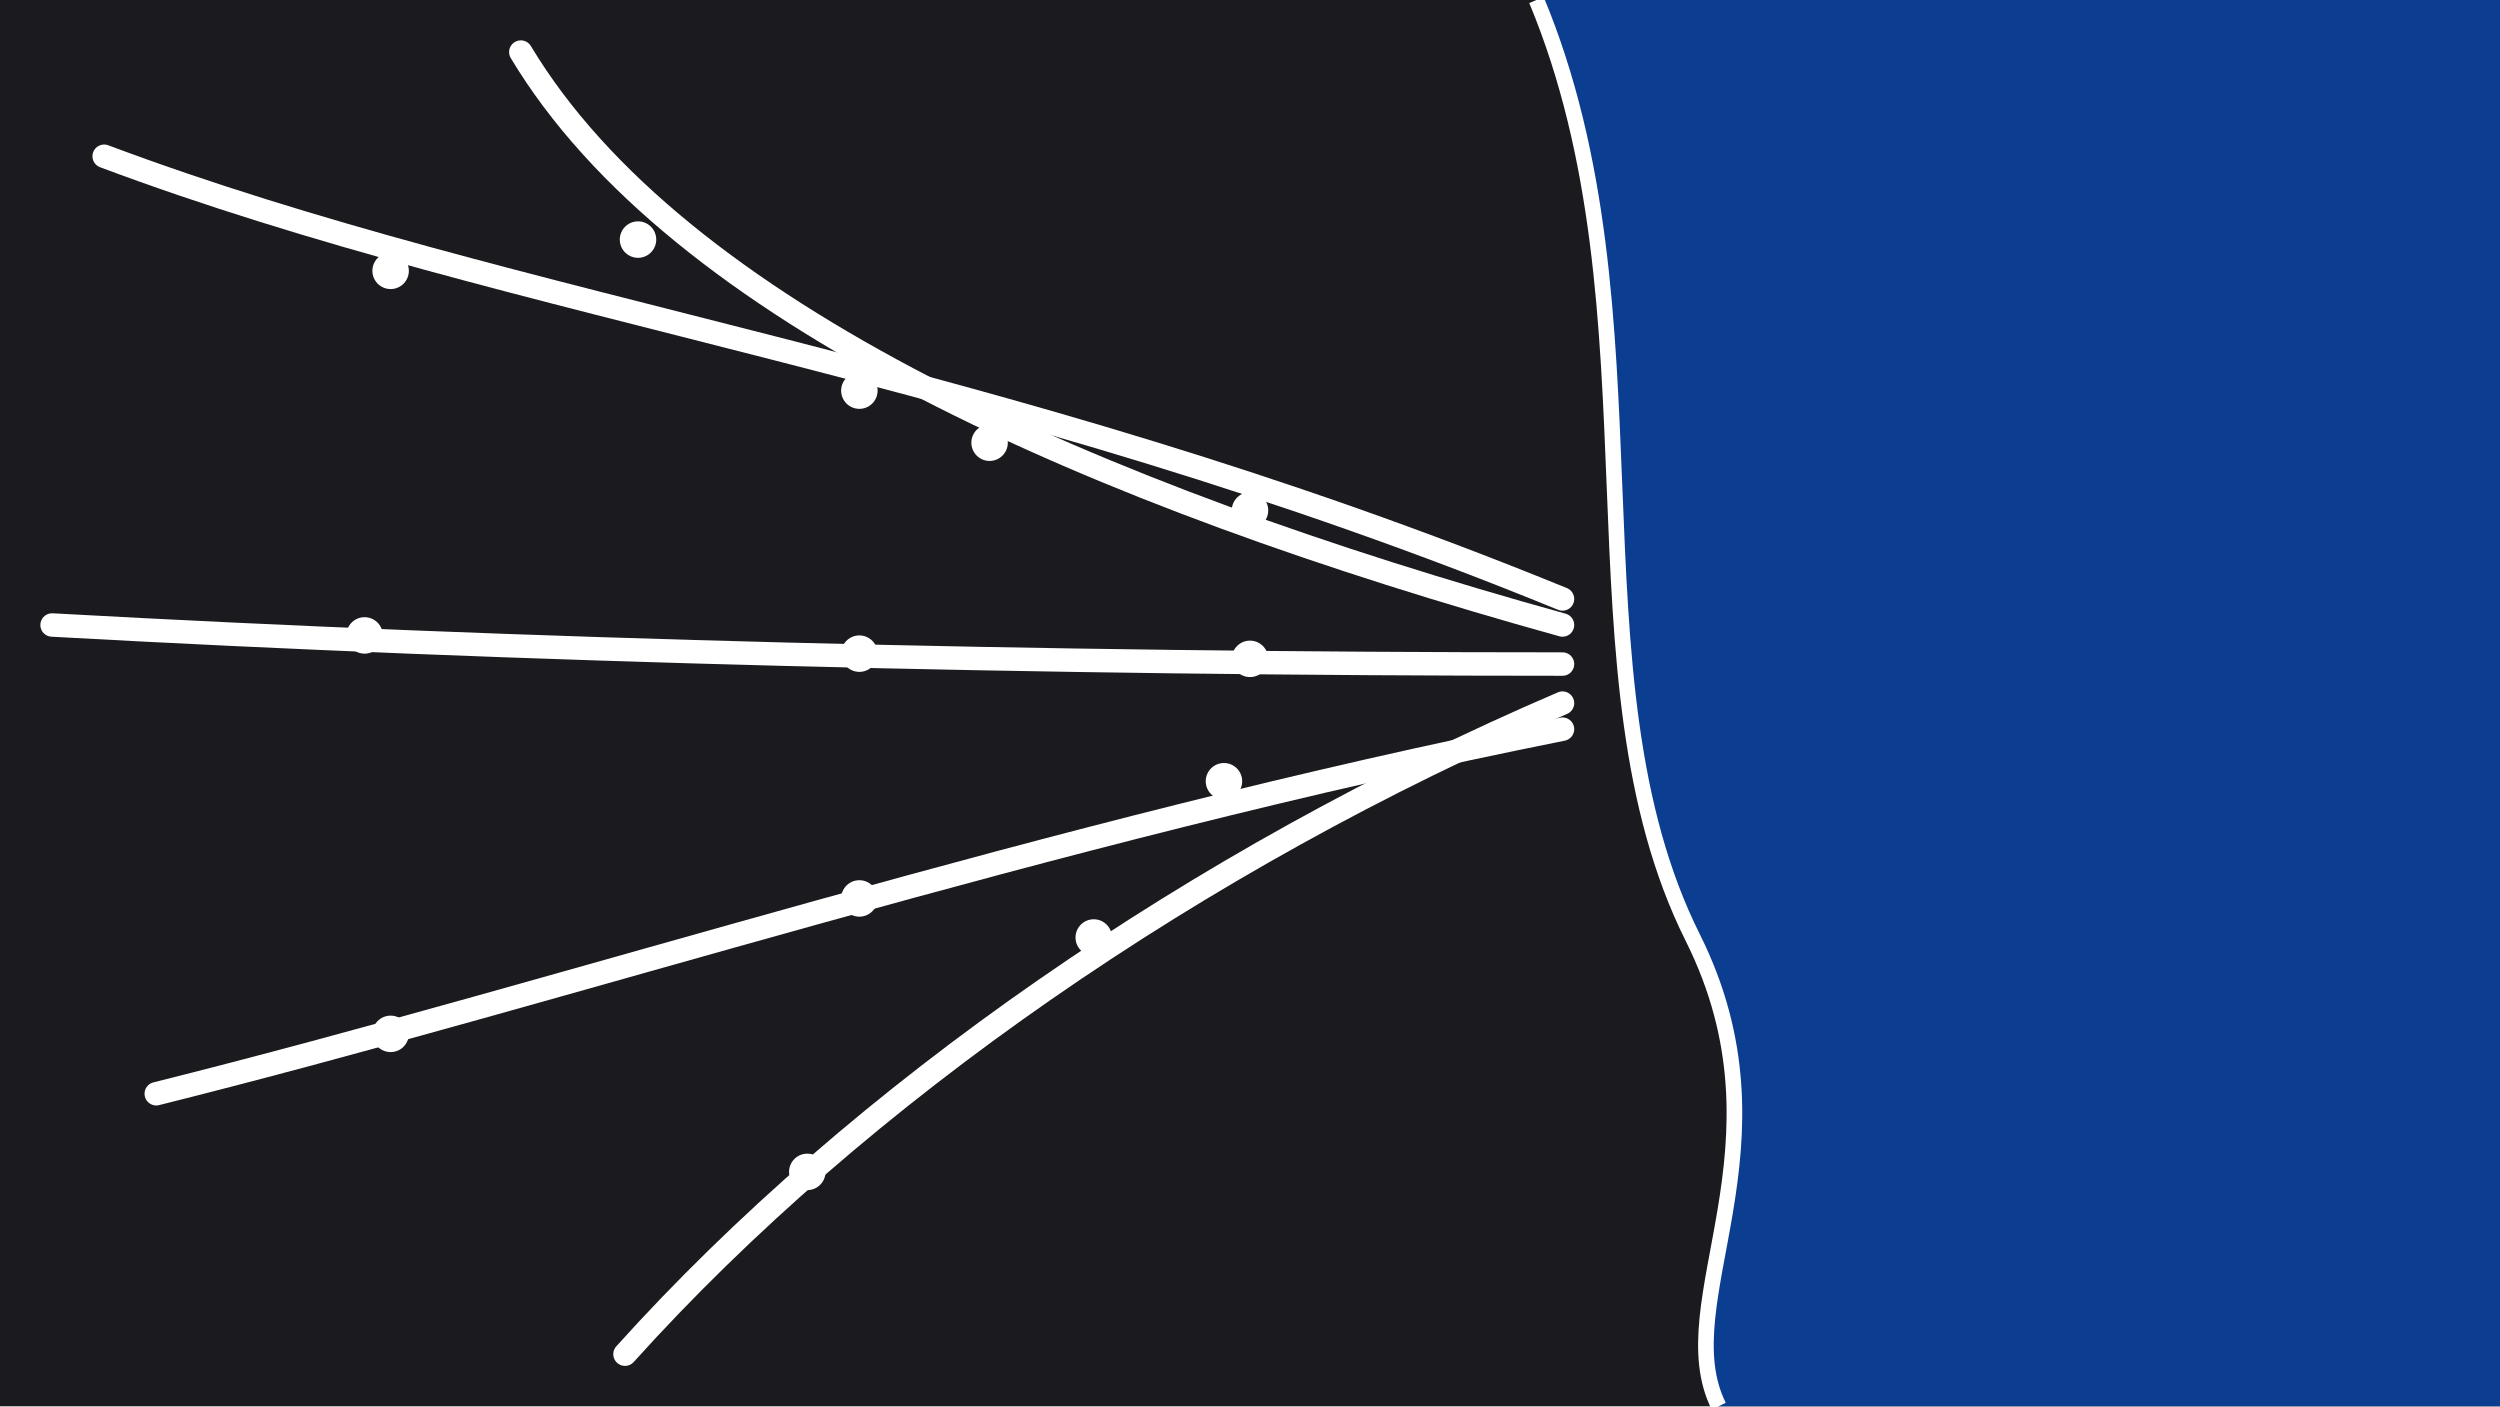
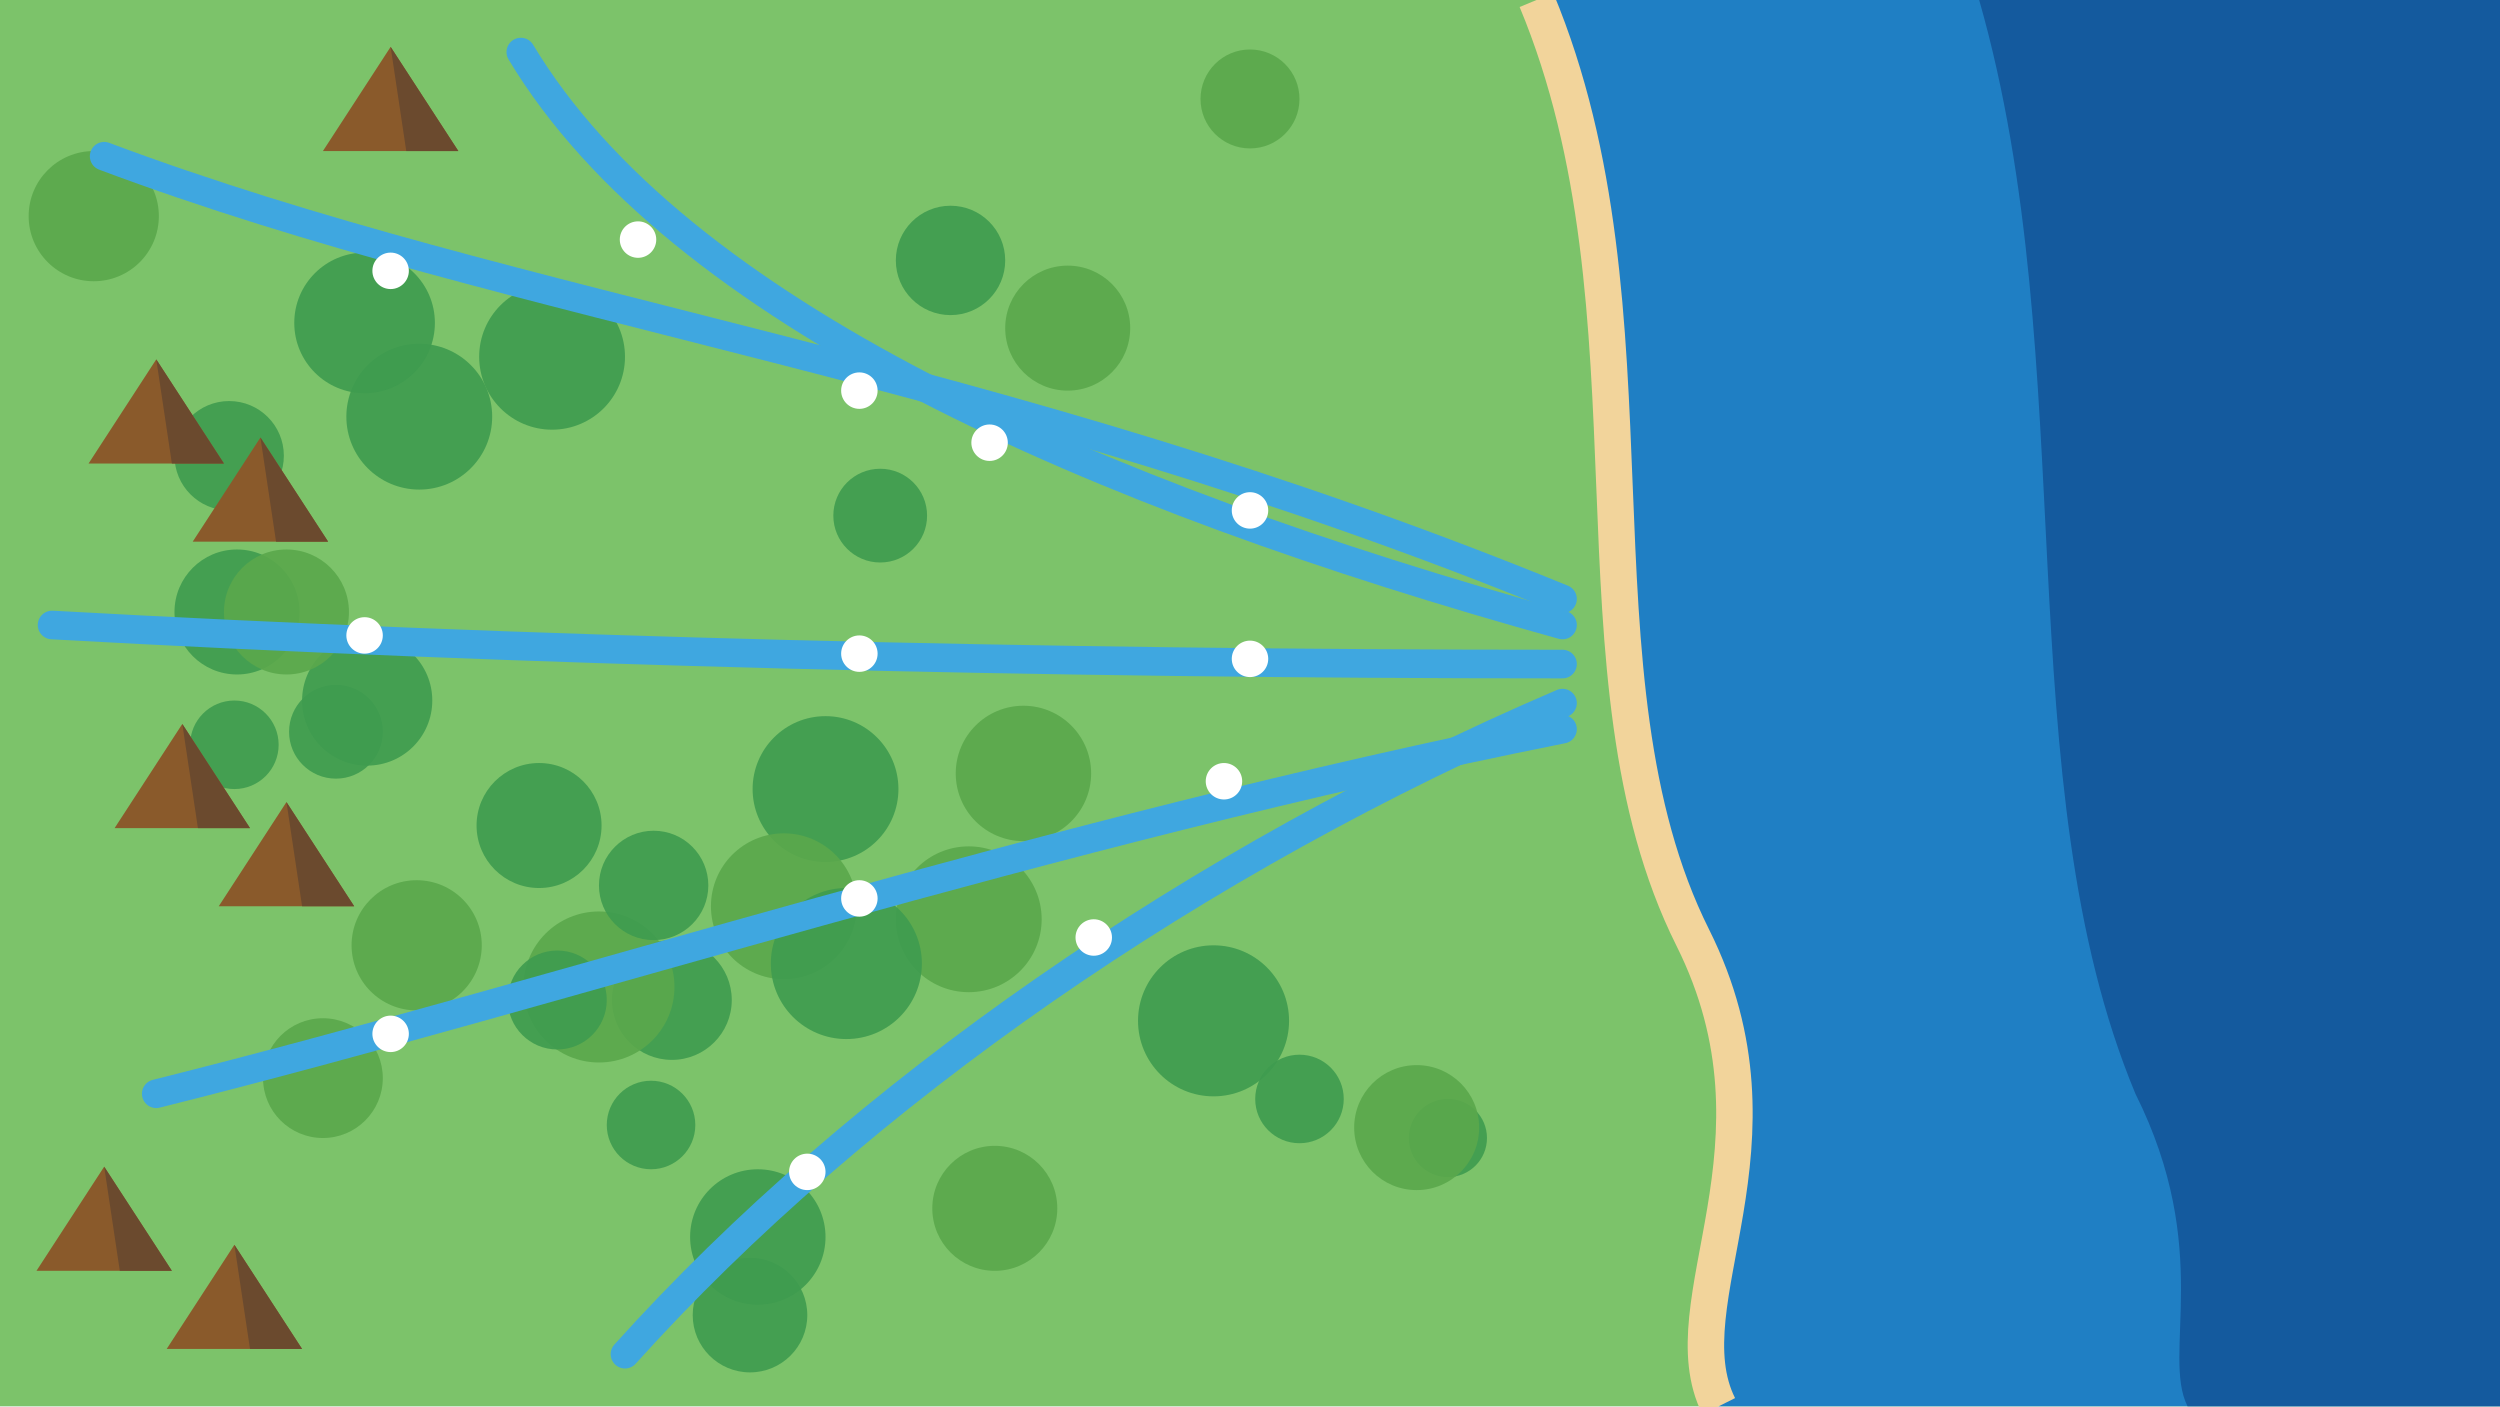
<svg xmlns="http://www.w3.org/2000/svg" viewBox="0 0 960 540">
  <g id="land">
-     <rect width="960" height="540" fill="#1B1B1F" />
+     <rect width="960" height="540" fill="#7CC36A" />
+     <circle cx="160" cy="363" r="25" fill="#5AA84C" fill-opacity="0.9" />
+     <circle cx="372" cy="353" r="28" fill="#5AA84C" fill-opacity="0.9" />
+     <circle cx="90" cy="286" r="17" fill="#3E9B4F" fill-opacity="0.9" />
+     <circle cx="36" cy="83" r="25" fill="#5AA84C" fill-opacity="0.9" />
+     <circle cx="556" cy="437" r="15" fill="#3E9B4F" fill-opacity="0.9" />
+     <circle cx="466" cy="392" r="29" fill="#3E9B4F" fill-opacity="0.9" />
+     <circle cx="212" cy="137" r="28" fill="#3E9B4F" fill-opacity="0.9" />
+     <circle cx="382" cy="464" r="24" fill="#5AA84C" fill-opacity="0.9" />
+     <circle cx="207" cy="317" r="24" fill="#3E9B4F" fill-opacity="0.9" />
+     <circle cx="393" cy="297" r="26" fill="#5AA84C" fill-opacity="0.9" />
+     <circle cx="258" cy="384" r="23" fill="#3E9B4F" fill-opacity="0.9" />
+     <circle cx="129" cy="281" r="18" fill="#3E9B4F" fill-opacity="0.9" />
+     <circle cx="161" cy="160" r="28" fill="#3E9B4F" fill-opacity="0.9" />
+     <circle cx="317" cy="303" r="28" fill="#3E9B4F" fill-opacity="0.9" />
+     <circle cx="91" cy="235" r="24" fill="#3E9B4F" fill-opacity="0.9" />
+     <circle cx="230" cy="379" r="29" fill="#5AA84C" fill-opacity="0.9" />
+     <circle cx="141" cy="269" r="25" fill="#3E9B4F" fill-opacity="0.9" />
+     <circle cx="365" cy="100" r="21" fill="#3E9B4F" fill-opacity="0.9" />
+     <circle cx="499" cy="422" r="17" fill="#3E9B4F" fill-opacity="0.9" />
+     <circle cx="301" cy="348" r="28" fill="#5AA84C" fill-opacity="0.9" />
+     <circle cx="410" cy="126" r="24" fill="#5AA84C" fill-opacity="0.9" />
+     <circle cx="214" cy="384" r="19" fill="#3E9B4F" fill-opacity="0.9" />
+     <circle cx="124" cy="414" r="23" fill="#5AA84C" fill-opacity="0.9" />
+     <circle cx="110" cy="235" r="24" fill="#5AA84C" fill-opacity="0.9" />
+     <circle cx="544" cy="433" r="24" fill="#5AA84C" fill-opacity="0.9" />
+     <circle cx="88" cy="175" r="21" fill="#3E9B4F" fill-opacity="0.9" />
+     <circle cx="325" cy="370" r="29" fill="#3E9B4F" fill-opacity="0.9" />
+     <circle cx="480" cy="38" r="19" fill="#5AA84C" fill-opacity="0.9" />
+     <circle cx="288" cy="505" r="22" fill="#3E9B4F" fill-opacity="0.9" />
+     <circle cx="140" cy="124" r="27" fill="#3E9B4F" fill-opacity="0.9" />
+     <circle cx="291" cy="475" r="26" fill="#3E9B4F" fill-opacity="0.9" />
+     <circle cx="250" cy="432" r="17" fill="#3E9B4F" fill-opacity="0.9" />
+     <circle cx="338" cy="198" r="18" fill="#3E9B4F" fill-opacity="0.9" />
+     <circle cx="251" cy="340" r="21" fill="#3E9B4F" fill-opacity="0.9" />
+     <path d="M34 178 L60 138 L86 178Z" fill="#8A5A2B" />
+     <path d="M60 138 L86 178 L66 178Z" fill="#6B4A2E" />
+     <path d="M74 208 L100 168 L126 208Z" fill="#8A5A2B" />
+     <path d="M100 168 L126 208 L106 208Z" fill="#6B4A2E" />
+     <path d="M44 318 L70 278 L96 318Z" fill="#8A5A2B" />
+     <path d="M70 278 L96 318 L76 318Z" fill="#6B4A2E" />
+     <path d="M84 348 L110 308 L136 348Z" fill="#8A5A2B" />
+     <path d="M110 308 L136 348 L116 348Z" fill="#6B4A2E" />
+     <path d="M14 488 L40 448 L66 488Z" fill="#8A5A2B" />
+     <path d="M40 448 L66 488 L46 488Z" fill="#6B4A2E" />
+     <path d="M64 518 L90 478 L116 518Z" fill="#8A5A2B" />
+     <path d="M90 478 L116 518 L96 518Z" fill="#6B4A2E" />
+     <path d="M124 58 L150 18 L176 58Z" fill="#8A5A2B" />
+     <path d="M150 18 L176 58 L156 58Z" fill="#6B4A2E" />
  </g>
  <g id="sea">
-     <path d="M590 0 C640 120 600 260 650 360 C690 440 640 500 660 540 L960 540 L960 0Z" fill="#0B3D91" />
-     <path d="M590 0 C640 120 600 260 650 360 C690 440 640 500 660 540" stroke="#FFFFFF" stroke-width="6" fill="none" />
+     <path d="M590 0 C640 120 600 260 650 360 C690 440 640 500 660 540 L960 540 L960 0Z" fill="#1F7FC4" />
+     <path d="M760 0 C800 140 770 300 820 420 C850 480 830 520 840 540 L960 540 L960 0Z" fill="#145A9E" />
+     <path d="M590 0 C640 120 600 260 650 360 C690 440 640 500 660 540" stroke="#F2D49B" stroke-width="14" fill="none" />
  </g>
  <g id="rivers">
-     <path d="M40 60 C200 120 380 140 600 230" stroke="#FFFFFF" stroke-width="9" fill="none" stroke-linecap="round" />
-     <path d="M60 420 C220 380 400 320 600 280" stroke="#FFFFFF" stroke-width="9" fill="none" stroke-linecap="round" />
-     <path d="M20 240 C200 250 400 255 600 255" stroke="#FFFFFF" stroke-width="9" fill="none" stroke-linecap="round" />
-     <path d="M200 20 C260 120 420 190 600 240" stroke="#FFFFFF" stroke-width="9" fill="none" stroke-linecap="round" />
-     <path d="M240 520 C330 420 460 330 600 270" stroke="#FFFFFF" stroke-width="9" fill="none" stroke-linecap="round" />
+     <path d="M40 60 C200 120 380 140 600 230" stroke="#3FA7E0" stroke-width="11" fill="none" stroke-linecap="round" />
+     <path d="M60 420 C220 380 400 320 600 280" stroke="#3FA7E0" stroke-width="11" fill="none" stroke-linecap="round" />
+     <path d="M20 240 C200 250 400 255 600 255" stroke="#3FA7E0" stroke-width="11" fill="none" stroke-linecap="round" />
+     <path d="M200 20 C260 120 420 190 600 240" stroke="#3FA7E0" stroke-width="11" fill="none" stroke-linecap="round" />
+     <path d="M240 520 C330 420 460 330 600 270" stroke="#3FA7E0" stroke-width="11" fill="none" stroke-linecap="round" />
  </g>
  <g id="dots">
    <circle cx="150" cy="104" r="7" fill="#FFFFFF" />
    <circle cx="330" cy="150" r="7" fill="#FFFFFF" />
    <circle cx="480" cy="196" r="7" fill="#FFFFFF" />
    <circle cx="150" cy="397" r="7" fill="#FFFFFF" />
    <circle cx="330" cy="345" r="7" fill="#FFFFFF" />
    <circle cx="470" cy="300" r="7" fill="#FFFFFF" />
    <circle cx="140" cy="244" r="7" fill="#FFFFFF" />
    <circle cx="330" cy="251" r="7" fill="#FFFFFF" />
    <circle cx="480" cy="253" r="7" fill="#FFFFFF" />
    <circle cx="245" cy="92" r="7" fill="#FFFFFF" />
    <circle cx="380" cy="170" r="7" fill="#FFFFFF" />
    <circle cx="310" cy="450" r="7" fill="#FFFFFF" />
    <circle cx="420" cy="360" r="7" fill="#FFFFFF" />
  </g>
</svg>
